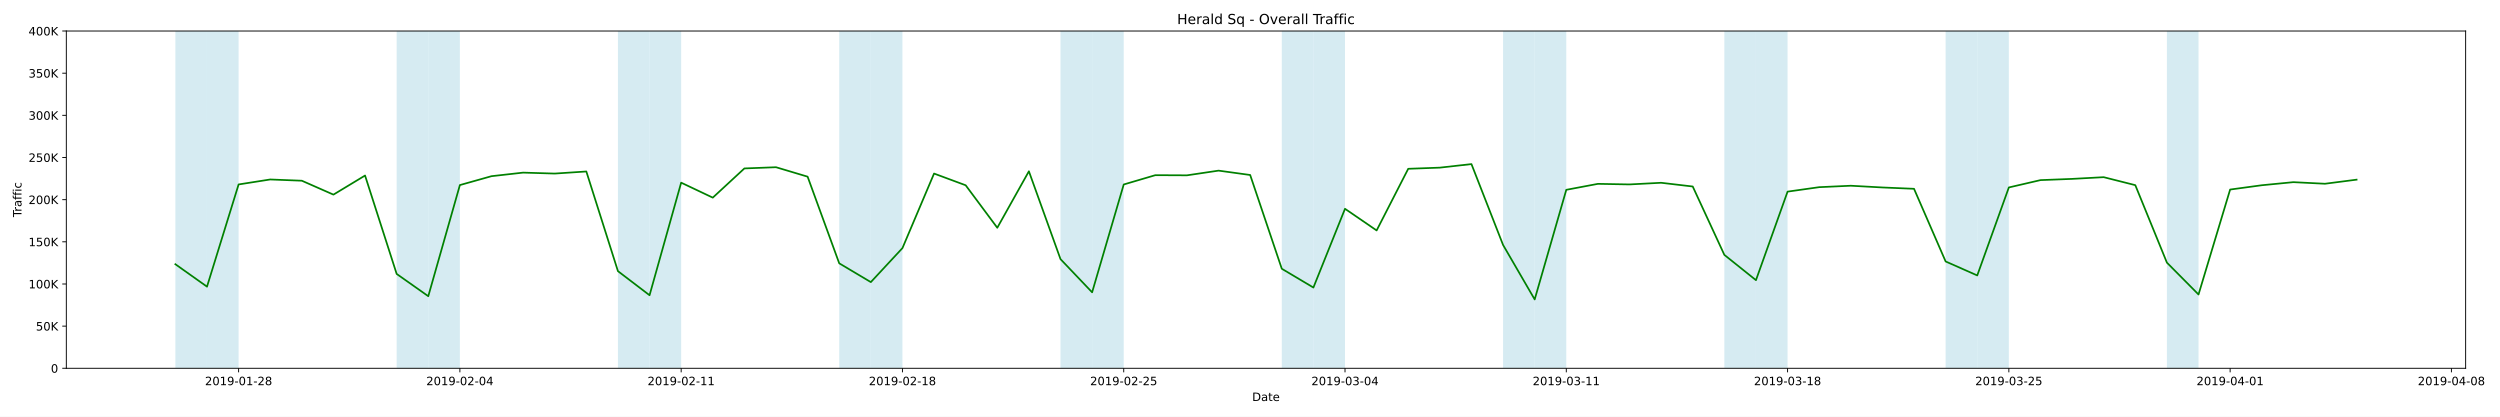
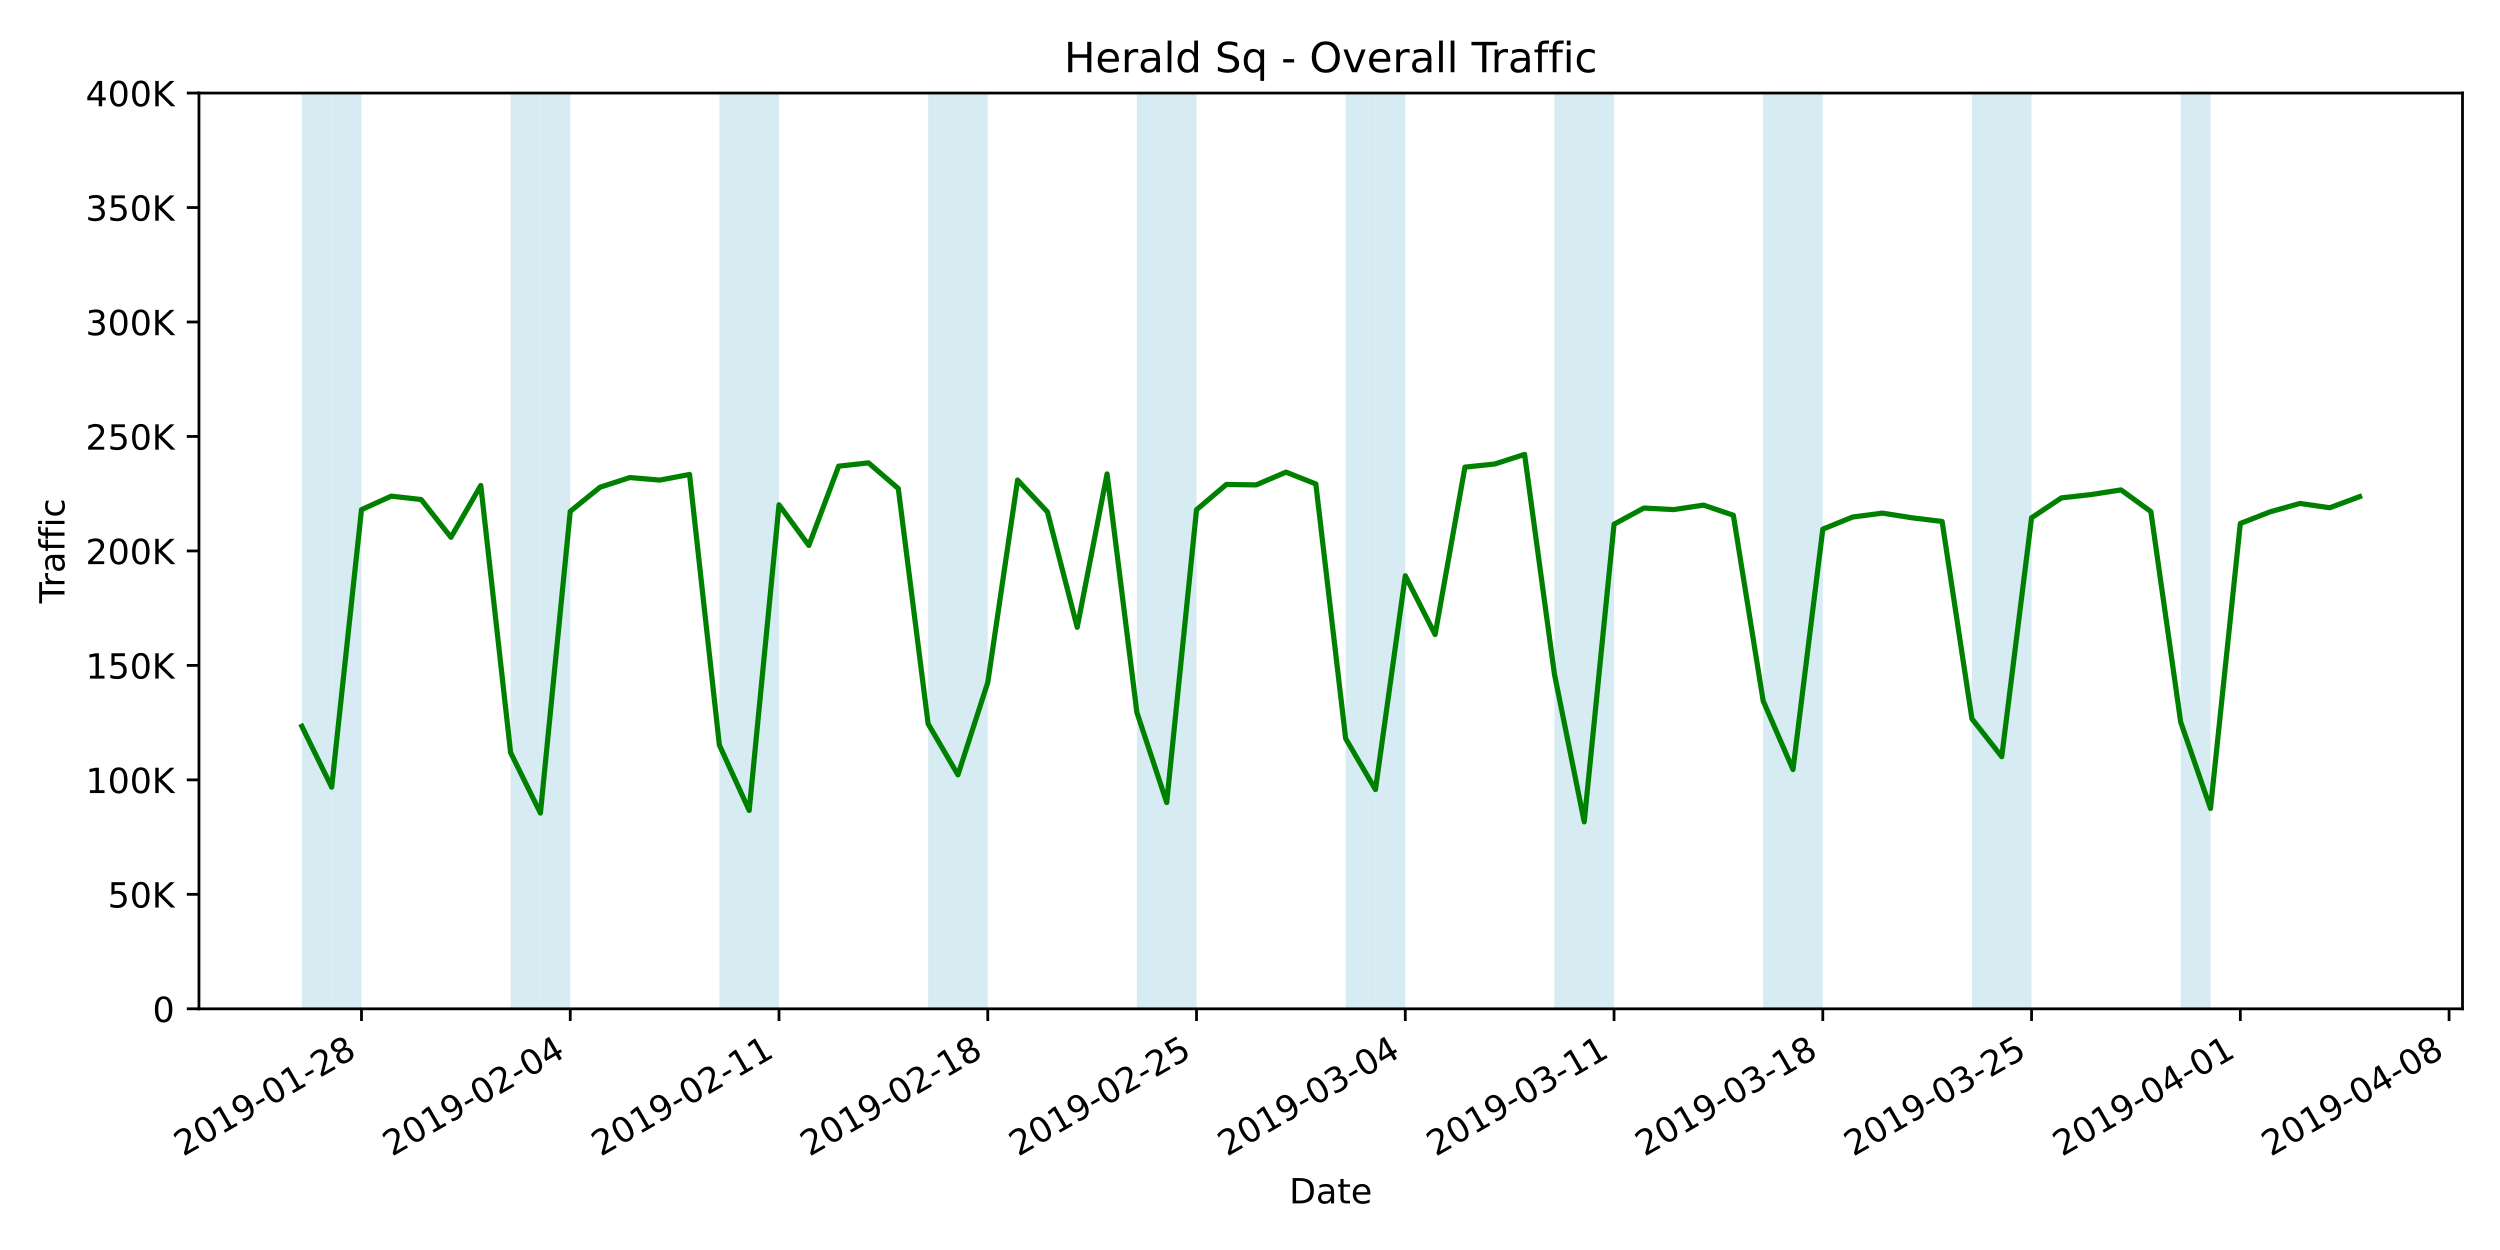
- <svg xmlns="http://www.w3.org/2000/svg" xmlns:xlink="http://www.w3.org/1999/xlink" height="360pt" version="1.1" viewBox="0 0 2160 360" width="2160pt">
+ <svg xmlns="http://www.w3.org/2000/svg" xmlns:xlink="http://www.w3.org/1999/xlink" height="360pt" version="1.1" viewBox="0 0 720 360" width="720pt">
  <defs>
    <style type="text/css">
*{stroke-linecap:butt;stroke-linejoin:round;}
  </style>
  </defs>
  <g id="figure_1">
    <g id="patch_1">
-       <path d="M 0 360  L 2160 360  L 2160 0  L 0 0  z " style="fill:#ffffff;" />
+       <path d="M 0 360  L 720 360  L 720 0  L 0 0  z " style="fill:#ffffff;" />
    </g>
    <g id="axes_1">
      <g id="patch_2">
-         <path d="M 57.3 318.2  L 2130.312 318.2  L 2130.312 26.8  L 57.3 26.8  z " style="fill:#ffffff;" />
+         <path d="M 57.3 290.54  L 709.2 290.54  L 709.2 26.8  L 57.3 26.8  z " style="fill:#ffffff;" />
      </g>
      <g id="patch_3">
-         <path clip-path="url(#pf956261cbc)" d="M 151.528 318.2  L 151.528 26.8  L 178.84 26.8  L 178.84 318.2  z " style="fill:#add8e6;opacity:0.5;" />
+         <path clip-path="url(#p6c3e89fd8f)" d="M 86.932 290.54  L 86.932 26.8  L 95.521 26.8  L 95.521 290.54  z " style="fill:#add8e6;opacity:0.5;" />
      </g>
      <g id="patch_4">
-         <path clip-path="url(#pf956261cbc)" d="M 178.84 318.2  L 178.84 26.8  L 206.153 26.8  L 206.153 318.2  z " style="fill:#add8e6;opacity:0.5;" />
+         <path clip-path="url(#p6c3e89fd8f)" d="M 95.521 290.54  L 95.521 26.8  L 104.11 26.8  L 104.11 290.54  z " style="fill:#add8e6;opacity:0.5;" />
      </g>
      <g id="patch_5">
-         <path clip-path="url(#pf956261cbc)" d="M 342.715 318.2  L 342.715 26.8  L 370.027 26.8  L 370.027 318.2  z " style="fill:#add8e6;opacity:0.5;" />
+         <path clip-path="url(#p6c3e89fd8f)" d="M 147.054 290.54  L 147.054 26.8  L 155.643 26.8  L 155.643 290.54  z " style="fill:#add8e6;opacity:0.5;" />
      </g>
      <g id="patch_6">
-         <path clip-path="url(#pf956261cbc)" d="M 370.027 318.2  L 370.027 26.8  L 397.34 26.8  L 397.34 318.2  z " style="fill:#add8e6;opacity:0.5;" />
+         <path clip-path="url(#p6c3e89fd8f)" d="M 155.643 290.54  L 155.643 26.8  L 164.232 26.8  L 164.232 290.54  z " style="fill:#add8e6;opacity:0.5;" />
      </g>
      <g id="patch_7">
-         <path clip-path="url(#pf956261cbc)" d="M 533.902 318.2  L 533.902 26.8  L 561.214 26.8  L 561.214 318.2  z " style="fill:#add8e6;opacity:0.5;" />
+         <path clip-path="url(#p6c3e89fd8f)" d="M 207.177 290.54  L 207.177 26.8  L 215.766 26.8  L 215.766 290.54  z " style="fill:#add8e6;opacity:0.5;" />
      </g>
      <g id="patch_8">
-         <path clip-path="url(#pf956261cbc)" d="M 561.214 318.2  L 561.214 26.8  L 588.526 26.8  L 588.526 318.2  z " style="fill:#add8e6;opacity:0.5;" />
+         <path clip-path="url(#p6c3e89fd8f)" d="M 215.766 290.54  L 215.766 26.8  L 224.355 26.8  L 224.355 290.54  z " style="fill:#add8e6;opacity:0.5;" />
      </g>
      <g id="patch_9">
-         <path clip-path="url(#pf956261cbc)" d="M 725.089 318.2  L 725.089 26.8  L 752.401 26.8  L 752.401 318.2  z " style="fill:#add8e6;opacity:0.5;" />
+         <path clip-path="url(#p6c3e89fd8f)" d="M 267.299 290.54  L 267.299 26.8  L 275.888 26.8  L 275.888 290.54  z " style="fill:#add8e6;opacity:0.5;" />
      </g>
      <g id="patch_10">
-         <path clip-path="url(#pf956261cbc)" d="M 752.401 318.2  L 752.401 26.8  L 779.713 26.8  L 779.713 318.2  z " style="fill:#add8e6;opacity:0.5;" />
+         <path clip-path="url(#p6c3e89fd8f)" d="M 275.888 290.54  L 275.888 26.8  L 284.477 26.8  L 284.477 290.54  z " style="fill:#add8e6;opacity:0.5;" />
      </g>
      <g id="patch_11">
-         <path clip-path="url(#pf956261cbc)" d="M 916.275 318.2  L 916.275 26.8  L 943.588 26.8  L 943.588 318.2  z " style="fill:#add8e6;opacity:0.5;" />
+         <path clip-path="url(#p6c3e89fd8f)" d="M 327.422 290.54  L 327.422 26.8  L 336.011 26.8  L 336.011 290.54  z " style="fill:#add8e6;opacity:0.5;" />
      </g>
      <g id="patch_12">
-         <path clip-path="url(#pf956261cbc)" d="M 943.588 318.2  L 943.588 26.8  L 970.9 26.8  L 970.9 318.2  z " style="fill:#add8e6;opacity:0.5;" />
+         <path clip-path="url(#p6c3e89fd8f)" d="M 336.011 290.54  L 336.011 26.8  L 344.6 26.8  L 344.6 290.54  z " style="fill:#add8e6;opacity:0.5;" />
      </g>
      <g id="patch_13">
-         <path clip-path="url(#pf956261cbc)" d="M 1107.462 318.2  L 1107.462 26.8  L 1134.775 26.8  L 1134.775 318.2  z " style="fill:#add8e6;opacity:0.5;" />
+         <path clip-path="url(#p6c3e89fd8f)" d="M 387.544 290.54  L 387.544 26.8  L 396.133 26.8  L 396.133 290.54  z " style="fill:#add8e6;opacity:0.5;" />
      </g>
      <g id="patch_14">
-         <path clip-path="url(#pf956261cbc)" d="M 1134.775 318.2  L 1134.775 26.8  L 1162.087 26.8  L 1162.087 318.2  z " style="fill:#add8e6;opacity:0.5;" />
+         <path clip-path="url(#p6c3e89fd8f)" d="M 396.133 290.54  L 396.133 26.8  L 404.722 26.8  L 404.722 290.54  z " style="fill:#add8e6;opacity:0.5;" />
      </g>
      <g id="patch_15">
-         <path clip-path="url(#pf956261cbc)" d="M 1298.649 318.2  L 1298.649 26.8  L 1325.962 26.8  L 1325.962 318.2  z " style="fill:#add8e6;opacity:0.5;" />
+         <path clip-path="url(#p6c3e89fd8f)" d="M 447.667 290.54  L 447.667 26.8  L 456.256 26.8  L 456.256 290.54  z " style="fill:#add8e6;opacity:0.5;" />
      </g>
      <g id="patch_16">
-         <path clip-path="url(#pf956261cbc)" d="M 1325.962 318.2  L 1325.962 26.8  L 1353.274 26.8  L 1353.274 318.2  z " style="fill:#add8e6;opacity:0.5;" />
+         <path clip-path="url(#p6c3e89fd8f)" d="M 456.256 290.54  L 456.256 26.8  L 464.845 26.8  L 464.845 290.54  z " style="fill:#add8e6;opacity:0.5;" />
      </g>
      <g id="patch_17">
-         <path clip-path="url(#pf956261cbc)" d="M 1489.836 318.2  L 1489.836 26.8  L 1517.149 26.8  L 1517.149 318.2  z " style="fill:#add8e6;opacity:0.5;" />
+         <path clip-path="url(#p6c3e89fd8f)" d="M 507.79 290.54  L 507.79 26.8  L 516.378 26.8  L 516.378 290.54  z " style="fill:#add8e6;opacity:0.5;" />
      </g>
      <g id="patch_18">
-         <path clip-path="url(#pf956261cbc)" d="M 1517.149 318.2  L 1517.149 26.8  L 1544.461 26.8  L 1544.461 318.2  z " style="fill:#add8e6;opacity:0.5;" />
+         <path clip-path="url(#p6c3e89fd8f)" d="M 516.378 290.54  L 516.378 26.8  L 524.967 26.8  L 524.967 290.54  z " style="fill:#add8e6;opacity:0.5;" />
      </g>
      <g id="patch_19">
-         <path clip-path="url(#pf956261cbc)" d="M 1681.023 318.2  L 1681.023 26.8  L 1708.336 26.8  L 1708.336 318.2  z " style="fill:#add8e6;opacity:0.5;" />
+         <path clip-path="url(#p6c3e89fd8f)" d="M 567.912 290.54  L 567.912 26.8  L 576.501 26.8  L 576.501 290.54  z " style="fill:#add8e6;opacity:0.5;" />
      </g>
      <g id="patch_20">
-         <path clip-path="url(#pf956261cbc)" d="M 1708.336 318.2  L 1708.336 26.8  L 1735.648 26.8  L 1735.648 318.2  z " style="fill:#add8e6;opacity:0.5;" />
+         <path clip-path="url(#p6c3e89fd8f)" d="M 576.501 290.54  L 576.501 26.8  L 585.09 26.8  L 585.09 290.54  z " style="fill:#add8e6;opacity:0.5;" />
      </g>
      <g id="patch_21">
-         <path clip-path="url(#pf956261cbc)" d="M 1872.21 318.2  L 1872.21 26.8  L 1899.522 26.8  L 1899.522 318.2  z " style="fill:#add8e6;opacity:0.5;" />
+         <path clip-path="url(#p6c3e89fd8f)" d="M 628.035 290.54  L 628.035 26.8  L 636.624 26.8  L 636.624 290.54  z " style="fill:#add8e6;opacity:0.5;" />
      </g>
      <g id="matplotlib.axis_1">
        <g id="xtick_1">
          <g id="line2d_1">
            <defs>
-               <path d="M 0 0  L 0 3.5  " id="m60609e87af" style="stroke:#000000;stroke-width:0.8;" />
-             </defs>
-             <g>
-               <use style="stroke:#000000;stroke-width:0.8;" x="206.153" xlink:href="#m60609e87af" y="318.2" />
+               <path d="M 0 0  L 0 3.5  " id="mcd0fe0c105" style="stroke:#000000;stroke-width:0.8;" />
+             </defs>
+             <g>
+               <use style="stroke:#000000;stroke-width:0.8;" x="104.11" xlink:href="#mcd0fe0c105" y="290.54" />
            </g>
          </g>
          <g id="text_1">
            <defs>
              <path d="M 19.188 8.297  L 53.609 8.297  L 53.609 0  L 7.328 0  L 7.328 8.297  Q 12.938 14.109 22.625 23.891  Q 32.328 33.688 34.812 36.531  Q 39.547 41.844 41.422 45.531  Q 43.312 49.219 43.312 52.781  Q 43.312 58.594 39.234 62.25  Q 35.156 65.922 28.609 65.922  Q 23.969 65.922 18.812 64.312  Q 13.672 62.703 7.812 59.422  L 7.812 69.391  Q 13.766 71.781 18.938 73  Q 24.125 74.219 28.422 74.219  Q 39.75 74.219 46.484 68.547  Q 53.219 62.891 53.219 53.422  Q 53.219 48.922 51.531 44.891  Q 49.859 40.875 45.406 35.406  Q 44.188 33.984 37.641 27.219  Q 31.109 20.453 19.188 8.297  z " id="DejaVuSans-50" />
              <path d="M 31.781 66.406  Q 24.172 66.406 20.328 58.906  Q 16.5 51.422 16.5 36.375  Q 16.5 21.391 20.328 13.891  Q 24.172 6.391 31.781 6.391  Q 39.453 6.391 43.281 13.891  Q 47.125 21.391 47.125 36.375  Q 47.125 51.422 43.281 58.906  Q 39.453 66.406 31.781 66.406  z M 31.781 74.219  Q 44.047 74.219 50.516 64.516  Q 56.984 54.828 56.984 36.375  Q 56.984 17.969 50.516 8.266  Q 44.047 -1.422 31.781 -1.422  Q 19.531 -1.422 13.062 8.266  Q 6.594 17.969 6.594 36.375  Q 6.594 54.828 13.062 64.516  Q 19.531 74.219 31.781 74.219  z " id="DejaVuSans-48" />
              <path d="M 12.406 8.297  L 28.516 8.297  L 28.516 63.922  L 10.984 60.406  L 10.984 69.391  L 28.422 72.906  L 38.281 72.906  L 38.281 8.297  L 54.391 8.297  L 54.391 0  L 12.406 0  z " id="DejaVuSans-49" />
              <path d="M 10.984 1.516  L 10.984 10.5  Q 14.703 8.734 18.5 7.812  Q 22.312 6.891 25.984 6.891  Q 35.75 6.891 40.891 13.453  Q 46.047 20.016 46.781 33.406  Q 43.953 29.203 39.594 26.953  Q 35.25 24.703 29.984 24.703  Q 19.047 24.703 12.672 31.312  Q 6.297 37.938 6.297 49.422  Q 6.297 60.641 12.938 67.422  Q 19.578 74.219 30.609 74.219  Q 43.266 74.219 49.922 64.516  Q 56.594 54.828 56.594 36.375  Q 56.594 19.141 48.406 8.859  Q 40.234 -1.422 26.422 -1.422  Q 22.703 -1.422 18.891 -0.688  Q 15.094 0.047 10.984 1.516  z M 30.609 32.422  Q 37.25 32.422 41.125 36.953  Q 45.016 41.5 45.016 49.422  Q 45.016 57.281 41.125 61.844  Q 37.25 66.406 30.609 66.406  Q 23.969 66.406 20.094 61.844  Q 16.219 57.281 16.219 49.422  Q 16.219 41.5 20.094 36.953  Q 23.969 32.422 30.609 32.422  z " id="DejaVuSans-57" />
              <path d="M 4.891 31.391  L 31.203 31.391  L 31.203 23.391  L 4.891 23.391  z " id="DejaVuSans-45" />
              <path d="M 31.781 34.625  Q 24.75 34.625 20.719 30.859  Q 16.703 27.094 16.703 20.516  Q 16.703 13.922 20.719 10.156  Q 24.75 6.391 31.781 6.391  Q 38.812 6.391 42.859 10.172  Q 46.922 13.969 46.922 20.516  Q 46.922 27.094 42.891 30.859  Q 38.875 34.625 31.781 34.625  z M 21.922 38.812  Q 15.578 40.375 12.031 44.719  Q 8.5 49.078 8.5 55.328  Q 8.5 64.062 14.719 69.141  Q 20.953 74.219 31.781 74.219  Q 42.672 74.219 48.875 69.141  Q 55.078 64.062 55.078 55.328  Q 55.078 49.078 51.531 44.719  Q 48 40.375 41.703 38.812  Q 48.828 37.156 52.797 32.312  Q 56.781 27.484 56.781 20.516  Q 56.781 9.906 50.312 4.234  Q 43.844 -1.422 31.781 -1.422  Q 19.734 -1.422 13.25 4.234  Q 6.781 9.906 6.781 20.516  Q 6.781 27.484 10.781 32.312  Q 14.797 37.156 21.922 38.812  z M 18.312 54.391  Q 18.312 48.734 21.844 45.562  Q 25.391 42.391 31.781 42.391  Q 38.141 42.391 41.719 45.562  Q 45.312 48.734 45.312 54.391  Q 45.312 60.062 41.719 63.234  Q 38.141 66.406 31.781 66.406  Q 25.391 66.406 21.844 63.234  Q 18.312 60.062 18.312 54.391  z " id="DejaVuSans-56" />
            </defs>
-             <g transform="translate(177.0949 332.7984)scale(0.1 -0.1)">
+             <g transform="translate(52.74023 333.178)rotate(-30)scale(0.1 -0.1)">
              <use xlink:href="#DejaVuSans-50" />
              <use x="63.623" xlink:href="#DejaVuSans-48" />
              <use x="127.246" xlink:href="#DejaVuSans-49" />
              <use x="190.869" xlink:href="#DejaVuSans-57" />
              <use x="254.492" xlink:href="#DejaVuSans-45" />
              <use x="290.576" xlink:href="#DejaVuSans-48" />
              <use x="354.199" xlink:href="#DejaVuSans-49" />
              <use x="417.822" xlink:href="#DejaVuSans-45" />
              <use x="453.906" xlink:href="#DejaVuSans-50" />
              <use x="517.529" xlink:href="#DejaVuSans-56" />
            </g>
          </g>
        </g>
        <g id="xtick_2">
          <g id="line2d_2">
            <g>
-               <use style="stroke:#000000;stroke-width:0.8;" x="397.34" xlink:href="#m60609e87af" y="318.2" />
+               <use style="stroke:#000000;stroke-width:0.8;" x="164.232" xlink:href="#mcd0fe0c105" y="290.54" />
            </g>
          </g>
          <g id="text_2">
            <defs>
              <path d="M 37.797 64.312  L 12.891 25.391  L 37.797 25.391  z M 35.203 72.906  L 47.609 72.906  L 47.609 25.391  L 58.016 25.391  L 58.016 17.188  L 47.609 17.188  L 47.609 0  L 37.797 0  L 37.797 17.188  L 4.891 17.188  L 4.891 26.703  z " id="DejaVuSans-52" />
            </defs>
-             <g transform="translate(368.2818 332.7984)scale(0.1 -0.1)">
+             <g transform="translate(112.8628 333.178)rotate(-30)scale(0.1 -0.1)">
              <use xlink:href="#DejaVuSans-50" />
              <use x="63.623" xlink:href="#DejaVuSans-48" />
              <use x="127.246" xlink:href="#DejaVuSans-49" />
              <use x="190.869" xlink:href="#DejaVuSans-57" />
              <use x="254.492" xlink:href="#DejaVuSans-45" />
              <use x="290.576" xlink:href="#DejaVuSans-48" />
              <use x="354.199" xlink:href="#DejaVuSans-50" />
              <use x="417.822" xlink:href="#DejaVuSans-45" />
              <use x="453.906" xlink:href="#DejaVuSans-48" />
              <use x="517.529" xlink:href="#DejaVuSans-52" />
            </g>
          </g>
        </g>
        <g id="xtick_3">
          <g id="line2d_3">
            <g>
-               <use style="stroke:#000000;stroke-width:0.8;" x="588.526" xlink:href="#m60609e87af" y="318.2" />
+               <use style="stroke:#000000;stroke-width:0.8;" x="224.355" xlink:href="#mcd0fe0c105" y="290.54" />
            </g>
          </g>
          <g id="text_3">
-             <g transform="translate(559.4687 332.7984)scale(0.1 -0.1)">
+             <g transform="translate(172.9853 333.178)rotate(-30)scale(0.1 -0.1)">
              <use xlink:href="#DejaVuSans-50" />
              <use x="63.623" xlink:href="#DejaVuSans-48" />
              <use x="127.246" xlink:href="#DejaVuSans-49" />
              <use x="190.869" xlink:href="#DejaVuSans-57" />
              <use x="254.492" xlink:href="#DejaVuSans-45" />
              <use x="290.576" xlink:href="#DejaVuSans-48" />
              <use x="354.199" xlink:href="#DejaVuSans-50" />
              <use x="417.822" xlink:href="#DejaVuSans-45" />
              <use x="453.906" xlink:href="#DejaVuSans-49" />
              <use x="517.529" xlink:href="#DejaVuSans-49" />
            </g>
          </g>
        </g>
        <g id="xtick_4">
          <g id="line2d_4">
            <g>
-               <use style="stroke:#000000;stroke-width:0.8;" x="779.713" xlink:href="#m60609e87af" y="318.2" />
+               <use style="stroke:#000000;stroke-width:0.8;" x="284.477" xlink:href="#mcd0fe0c105" y="290.54" />
            </g>
          </g>
          <g id="text_4">
-             <g transform="translate(750.6556 332.7984)scale(0.1 -0.1)">
+             <g transform="translate(233.1078 333.178)rotate(-30)scale(0.1 -0.1)">
              <use xlink:href="#DejaVuSans-50" />
              <use x="63.623" xlink:href="#DejaVuSans-48" />
              <use x="127.246" xlink:href="#DejaVuSans-49" />
              <use x="190.869" xlink:href="#DejaVuSans-57" />
              <use x="254.492" xlink:href="#DejaVuSans-45" />
              <use x="290.576" xlink:href="#DejaVuSans-48" />
              <use x="354.199" xlink:href="#DejaVuSans-50" />
              <use x="417.822" xlink:href="#DejaVuSans-45" />
              <use x="453.906" xlink:href="#DejaVuSans-49" />
              <use x="517.529" xlink:href="#DejaVuSans-56" />
            </g>
          </g>
        </g>
        <g id="xtick_5">
          <g id="line2d_5">
            <g>
-               <use style="stroke:#000000;stroke-width:0.8;" x="970.9" xlink:href="#m60609e87af" y="318.2" />
+               <use style="stroke:#000000;stroke-width:0.8;" x="344.6" xlink:href="#mcd0fe0c105" y="290.54" />
            </g>
          </g>
          <g id="text_5">
            <defs>
              <path d="M 10.797 72.906  L 49.516 72.906  L 49.516 64.594  L 19.828 64.594  L 19.828 46.734  Q 21.969 47.469 24.109 47.828  Q 26.266 48.188 28.422 48.188  Q 40.625 48.188 47.75 41.5  Q 54.891 34.812 54.891 23.391  Q 54.891 11.625 47.562 5.094  Q 40.234 -1.422 26.906 -1.422  Q 22.312 -1.422 17.547 -0.641  Q 12.797 0.141 7.719 1.703  L 7.719 11.625  Q 12.109 9.234 16.797 8.062  Q 21.484 6.891 26.703 6.891  Q 35.156 6.891 40.078 11.328  Q 45.016 15.766 45.016 23.391  Q 45.016 31 40.078 35.438  Q 35.156 39.891 26.703 39.891  Q 22.75 39.891 18.812 39.016  Q 14.891 38.141 10.797 36.281  z " id="DejaVuSans-53" />
            </defs>
-             <g transform="translate(941.8425 332.7984)scale(0.1 -0.1)">
+             <g transform="translate(293.2304 333.178)rotate(-30)scale(0.1 -0.1)">
              <use xlink:href="#DejaVuSans-50" />
              <use x="63.623" xlink:href="#DejaVuSans-48" />
              <use x="127.246" xlink:href="#DejaVuSans-49" />
              <use x="190.869" xlink:href="#DejaVuSans-57" />
              <use x="254.492" xlink:href="#DejaVuSans-45" />
              <use x="290.576" xlink:href="#DejaVuSans-48" />
              <use x="354.199" xlink:href="#DejaVuSans-50" />
              <use x="417.822" xlink:href="#DejaVuSans-45" />
              <use x="453.906" xlink:href="#DejaVuSans-50" />
              <use x="517.529" xlink:href="#DejaVuSans-53" />
            </g>
          </g>
        </g>
        <g id="xtick_6">
          <g id="line2d_6">
            <g>
-               <use style="stroke:#000000;stroke-width:0.8;" x="1162.087" xlink:href="#m60609e87af" y="318.2" />
+               <use style="stroke:#000000;stroke-width:0.8;" x="404.722" xlink:href="#mcd0fe0c105" y="290.54" />
            </g>
          </g>
          <g id="text_6">
            <defs>
              <path d="M 40.578 39.312  Q 47.656 37.797 51.625 33  Q 55.609 28.219 55.609 21.188  Q 55.609 10.406 48.188 4.484  Q 40.766 -1.422 27.094 -1.422  Q 22.516 -1.422 17.656 -0.516  Q 12.797 0.391 7.625 2.203  L 7.625 11.719  Q 11.719 9.328 16.594 8.109  Q 21.484 6.891 26.812 6.891  Q 36.078 6.891 40.938 10.547  Q 45.797 14.203 45.797 21.188  Q 45.797 27.641 41.281 31.266  Q 36.766 34.906 28.719 34.906  L 20.219 34.906  L 20.219 43.016  L 29.109 43.016  Q 36.375 43.016 40.234 45.922  Q 44.094 48.828 44.094 54.297  Q 44.094 59.906 40.109 62.906  Q 36.141 65.922 28.719 65.922  Q 24.656 65.922 20.016 65.031  Q 15.375 64.156 9.812 62.312  L 9.812 71.094  Q 15.438 72.656 20.344 73.438  Q 25.25 74.219 29.594 74.219  Q 40.828 74.219 47.359 69.109  Q 53.906 64.016 53.906 55.328  Q 53.906 49.266 50.438 45.094  Q 46.969 40.922 40.578 39.312  z " id="DejaVuSans-51" />
            </defs>
-             <g transform="translate(1133.029 332.7984)scale(0.1 -0.1)">
+             <g transform="translate(353.3529 333.178)rotate(-30)scale(0.1 -0.1)">
              <use xlink:href="#DejaVuSans-50" />
              <use x="63.623" xlink:href="#DejaVuSans-48" />
              <use x="127.246" xlink:href="#DejaVuSans-49" />
              <use x="190.869" xlink:href="#DejaVuSans-57" />
              <use x="254.492" xlink:href="#DejaVuSans-45" />
              <use x="290.576" xlink:href="#DejaVuSans-48" />
              <use x="354.199" xlink:href="#DejaVuSans-51" />
              <use x="417.822" xlink:href="#DejaVuSans-45" />
              <use x="453.906" xlink:href="#DejaVuSans-48" />
              <use x="517.529" xlink:href="#DejaVuSans-52" />
            </g>
          </g>
        </g>
        <g id="xtick_7">
          <g id="line2d_7">
            <g>
-               <use style="stroke:#000000;stroke-width:0.8;" x="1353.274" xlink:href="#m60609e87af" y="318.2" />
+               <use style="stroke:#000000;stroke-width:0.8;" x="464.845" xlink:href="#mcd0fe0c105" y="290.54" />
            </g>
          </g>
          <g id="text_7">
-             <g transform="translate(1324.216 332.7984)scale(0.1 -0.1)">
+             <g transform="translate(413.4754 333.178)rotate(-30)scale(0.1 -0.1)">
              <use xlink:href="#DejaVuSans-50" />
              <use x="63.623" xlink:href="#DejaVuSans-48" />
              <use x="127.246" xlink:href="#DejaVuSans-49" />
              <use x="190.869" xlink:href="#DejaVuSans-57" />
              <use x="254.492" xlink:href="#DejaVuSans-45" />
              <use x="290.576" xlink:href="#DejaVuSans-48" />
              <use x="354.199" xlink:href="#DejaVuSans-51" />
              <use x="417.822" xlink:href="#DejaVuSans-45" />
              <use x="453.906" xlink:href="#DejaVuSans-49" />
              <use x="517.529" xlink:href="#DejaVuSans-49" />
            </g>
          </g>
        </g>
        <g id="xtick_8">
          <g id="line2d_8">
            <g>
-               <use style="stroke:#000000;stroke-width:0.8;" x="1544.461" xlink:href="#m60609e87af" y="318.2" />
+               <use style="stroke:#000000;stroke-width:0.8;" x="524.967" xlink:href="#mcd0fe0c105" y="290.54" />
            </g>
          </g>
          <g id="text_8">
-             <g transform="translate(1515.403 332.7984)scale(0.1 -0.1)">
+             <g transform="translate(473.5979 333.178)rotate(-30)scale(0.1 -0.1)">
              <use xlink:href="#DejaVuSans-50" />
              <use x="63.623" xlink:href="#DejaVuSans-48" />
              <use x="127.246" xlink:href="#DejaVuSans-49" />
              <use x="190.869" xlink:href="#DejaVuSans-57" />
              <use x="254.492" xlink:href="#DejaVuSans-45" />
              <use x="290.576" xlink:href="#DejaVuSans-48" />
              <use x="354.199" xlink:href="#DejaVuSans-51" />
              <use x="417.822" xlink:href="#DejaVuSans-45" />
              <use x="453.906" xlink:href="#DejaVuSans-49" />
              <use x="517.529" xlink:href="#DejaVuSans-56" />
            </g>
          </g>
        </g>
        <g id="xtick_9">
          <g id="line2d_9">
            <g>
-               <use style="stroke:#000000;stroke-width:0.8;" x="1735.648" xlink:href="#m60609e87af" y="318.2" />
+               <use style="stroke:#000000;stroke-width:0.8;" x="585.09" xlink:href="#mcd0fe0c105" y="290.54" />
            </g>
          </g>
          <g id="text_9">
-             <g transform="translate(1706.59 332.7984)scale(0.1 -0.1)">
+             <g transform="translate(533.7205 333.178)rotate(-30)scale(0.1 -0.1)">
              <use xlink:href="#DejaVuSans-50" />
              <use x="63.623" xlink:href="#DejaVuSans-48" />
              <use x="127.246" xlink:href="#DejaVuSans-49" />
              <use x="190.869" xlink:href="#DejaVuSans-57" />
              <use x="254.492" xlink:href="#DejaVuSans-45" />
              <use x="290.576" xlink:href="#DejaVuSans-48" />
              <use x="354.199" xlink:href="#DejaVuSans-51" />
              <use x="417.822" xlink:href="#DejaVuSans-45" />
              <use x="453.906" xlink:href="#DejaVuSans-50" />
              <use x="517.529" xlink:href="#DejaVuSans-53" />
            </g>
          </g>
        </g>
        <g id="xtick_10">
          <g id="line2d_10">
            <g>
-               <use style="stroke:#000000;stroke-width:0.8;" x="1926.835" xlink:href="#m60609e87af" y="318.2" />
+               <use style="stroke:#000000;stroke-width:0.8;" x="645.212" xlink:href="#mcd0fe0c105" y="290.54" />
            </g>
          </g>
          <g id="text_10">
-             <g transform="translate(1897.777 332.7984)scale(0.1 -0.1)">
+             <g transform="translate(593.843 333.178)rotate(-30)scale(0.1 -0.1)">
              <use xlink:href="#DejaVuSans-50" />
              <use x="63.623" xlink:href="#DejaVuSans-48" />
              <use x="127.246" xlink:href="#DejaVuSans-49" />
              <use x="190.869" xlink:href="#DejaVuSans-57" />
              <use x="254.492" xlink:href="#DejaVuSans-45" />
              <use x="290.576" xlink:href="#DejaVuSans-48" />
              <use x="354.199" xlink:href="#DejaVuSans-52" />
              <use x="417.822" xlink:href="#DejaVuSans-45" />
              <use x="453.906" xlink:href="#DejaVuSans-48" />
              <use x="517.529" xlink:href="#DejaVuSans-49" />
            </g>
          </g>
        </g>
        <g id="xtick_11">
          <g id="line2d_11">
            <g>
-               <use style="stroke:#000000;stroke-width:0.8;" x="2118.022" xlink:href="#m60609e87af" y="318.2" />
+               <use style="stroke:#000000;stroke-width:0.8;" x="705.335" xlink:href="#mcd0fe0c105" y="290.54" />
            </g>
          </g>
          <g id="text_11">
-             <g transform="translate(2088.964 332.7984)scale(0.1 -0.1)">
+             <g transform="translate(653.9655 333.178)rotate(-30)scale(0.1 -0.1)">
              <use xlink:href="#DejaVuSans-50" />
              <use x="63.623" xlink:href="#DejaVuSans-48" />
              <use x="127.246" xlink:href="#DejaVuSans-49" />
              <use x="190.869" xlink:href="#DejaVuSans-57" />
              <use x="254.492" xlink:href="#DejaVuSans-45" />
              <use x="290.576" xlink:href="#DejaVuSans-48" />
              <use x="354.199" xlink:href="#DejaVuSans-52" />
              <use x="417.822" xlink:href="#DejaVuSans-45" />
              <use x="453.906" xlink:href="#DejaVuSans-48" />
              <use x="517.529" xlink:href="#DejaVuSans-56" />
            </g>
          </g>
        </g>
        <g id="text_12">
          <defs>
            <path d="M 19.672 64.797  L 19.672 8.109  L 31.594 8.109  Q 46.688 8.109 53.688 14.938  Q 60.688 21.781 60.688 36.531  Q 60.688 51.172 53.688 57.984  Q 46.688 64.797 31.594 64.797  z M 9.812 72.906  L 30.078 72.906  Q 51.266 72.906 61.172 64.094  Q 71.094 55.281 71.094 36.531  Q 71.094 17.672 61.125 8.828  Q 51.172 0 30.078 0  L 9.812 0  z " id="DejaVuSans-68" />
            <path d="M 34.281 27.484  Q 23.391 27.484 19.188 25  Q 14.984 22.516 14.984 16.5  Q 14.984 11.719 18.141 8.906  Q 21.297 6.109 26.703 6.109  Q 34.188 6.109 38.703 11.406  Q 43.219 16.703 43.219 25.484  L 43.219 27.484  z M 52.203 31.203  L 52.203 0  L 43.219 0  L 43.219 8.297  Q 40.141 3.328 35.547 0.953  Q 30.953 -1.422 24.312 -1.422  Q 15.922 -1.422 10.953 3.297  Q 6 8.016 6 15.922  Q 6 25.141 12.172 29.828  Q 18.359 34.516 30.609 34.516  L 43.219 34.516  L 43.219 35.406  Q 43.219 41.609 39.141 45  Q 35.062 48.391 27.688 48.391  Q 23 48.391 18.547 47.266  Q 14.109 46.141 10.016 43.891  L 10.016 52.203  Q 14.938 54.109 19.578 55.047  Q 24.219 56 28.609 56  Q 40.484 56 46.344 49.844  Q 52.203 43.703 52.203 31.203  z " id="DejaVuSans-97" />
            <path d="M 18.312 70.219  L 18.312 54.688  L 36.812 54.688  L 36.812 47.703  L 18.312 47.703  L 18.312 18.016  Q 18.312 11.328 20.141 9.422  Q 21.969 7.516 27.594 7.516  L 36.812 7.516  L 36.812 0  L 27.594 0  Q 17.188 0 13.234 3.875  Q 9.281 7.766 9.281 18.016  L 9.281 47.703  L 2.688 47.703  L 2.688 54.688  L 9.281 54.688  L 9.281 70.219  z " id="DejaVuSans-116" />
            <path d="M 56.203 29.594  L 56.203 25.203  L 14.891 25.203  Q 15.484 15.922 20.484 11.062  Q 25.484 6.203 34.422 6.203  Q 39.594 6.203 44.453 7.469  Q 49.312 8.734 54.109 11.281  L 54.109 2.781  Q 49.266 0.734 44.188 -0.344  Q 39.109 -1.422 33.891 -1.422  Q 20.797 -1.422 13.156 6.188  Q 5.516 13.812 5.516 26.812  Q 5.516 40.234 12.766 48.109  Q 20.016 56 32.328 56  Q 43.359 56 49.781 48.891  Q 56.203 41.797 56.203 29.594  z M 47.219 32.234  Q 47.125 39.594 43.094 43.984  Q 39.062 48.391 32.422 48.391  Q 24.906 48.391 20.391 44.141  Q 15.875 39.891 15.188 32.172  z " id="DejaVuSans-101" />
          </defs>
-           <g transform="translate(1081.855 346.4766)scale(0.1 -0.1)">
+           <g transform="translate(371.2992 346.5775)scale(0.1 -0.1)">
            <use xlink:href="#DejaVuSans-68" />
            <use x="77.002" xlink:href="#DejaVuSans-97" />
            <use x="138.281" xlink:href="#DejaVuSans-116" />
            <use x="177.49" xlink:href="#DejaVuSans-101" />
          </g>
        </g>
      </g>
      <g id="matplotlib.axis_2">
        <g id="ytick_1">
          <g id="line2d_12">
            <defs>
-               <path d="M 0 0  L -3.5 0  " id="m13cbcd6069" style="stroke:#000000;stroke-width:0.8;" />
-             </defs>
-             <g>
-               <use style="stroke:#000000;stroke-width:0.8;" x="57.3" xlink:href="#m13cbcd6069" y="318.2" />
+               <path d="M 0 0  L -3.5 0  " id="md7ead853b6" style="stroke:#000000;stroke-width:0.8;" />
+             </defs>
+             <g>
+               <use style="stroke:#000000;stroke-width:0.8;" x="57.3" xlink:href="#md7ead853b6" y="290.54" />
            </g>
          </g>
          <g id="text_13">
-             <g transform="translate(43.9375 321.9992)scale(0.1 -0.1)">
+             <g transform="translate(43.9375 294.339)scale(0.1 -0.1)">
              <use xlink:href="#DejaVuSans-48" />
            </g>
          </g>
        </g>
        <g id="ytick_2">
          <g id="line2d_13">
            <g>
-               <use style="stroke:#000000;stroke-width:0.8;" x="57.3" xlink:href="#m13cbcd6069" y="281.775" />
+               <use style="stroke:#000000;stroke-width:0.8;" x="57.3" xlink:href="#md7ead853b6" y="257.572" />
            </g>
          </g>
          <g id="text_14">
            <defs>
              <path d="M 9.812 72.906  L 19.672 72.906  L 19.672 42.094  L 52.391 72.906  L 65.094 72.906  L 28.906 38.922  L 67.672 0  L 54.688 0  L 19.672 35.109  L 19.672 0  L 9.812 0  z " id="DejaVuSans-75" />
            </defs>
-             <g transform="translate(31.01719 285.5742)scale(0.1 -0.1)">
+             <g transform="translate(31.01719 261.3715)scale(0.1 -0.1)">
              <use xlink:href="#DejaVuSans-53" />
              <use x="63.623" xlink:href="#DejaVuSans-48" />
              <use x="127.246" xlink:href="#DejaVuSans-75" />
            </g>
          </g>
        </g>
        <g id="ytick_3">
          <g id="line2d_14">
            <g>
-               <use style="stroke:#000000;stroke-width:0.8;" x="57.3" xlink:href="#m13cbcd6069" y="245.35" />
+               <use style="stroke:#000000;stroke-width:0.8;" x="57.3" xlink:href="#md7ead853b6" y="224.605" />
            </g>
          </g>
          <g id="text_15">
-             <g transform="translate(24.65469 249.1492)scale(0.1 -0.1)">
+             <g transform="translate(24.65469 228.404)scale(0.1 -0.1)">
              <use xlink:href="#DejaVuSans-49" />
              <use x="63.623" xlink:href="#DejaVuSans-48" />
              <use x="127.246" xlink:href="#DejaVuSans-48" />
              <use x="190.869" xlink:href="#DejaVuSans-75" />
            </g>
          </g>
        </g>
        <g id="ytick_4">
          <g id="line2d_15">
            <g>
-               <use style="stroke:#000000;stroke-width:0.8;" x="57.3" xlink:href="#m13cbcd6069" y="208.925" />
+               <use style="stroke:#000000;stroke-width:0.8;" x="57.3" xlink:href="#md7ead853b6" y="191.637" />
            </g>
          </g>
          <g id="text_16">
-             <g transform="translate(24.65469 212.7242)scale(0.1 -0.1)">
+             <g transform="translate(24.65469 195.4366)scale(0.1 -0.1)">
              <use xlink:href="#DejaVuSans-49" />
              <use x="63.623" xlink:href="#DejaVuSans-53" />
              <use x="127.246" xlink:href="#DejaVuSans-48" />
              <use x="190.869" xlink:href="#DejaVuSans-75" />
            </g>
          </g>
        </g>
        <g id="ytick_5">
          <g id="line2d_16">
            <g>
-               <use style="stroke:#000000;stroke-width:0.8;" x="57.3" xlink:href="#m13cbcd6069" y="172.5" />
+               <use style="stroke:#000000;stroke-width:0.8;" x="57.3" xlink:href="#md7ead853b6" y="158.67" />
            </g>
          </g>
          <g id="text_17">
-             <g transform="translate(24.65469 176.2992)scale(0.1 -0.1)">
+             <g transform="translate(24.65469 162.4691)scale(0.1 -0.1)">
              <use xlink:href="#DejaVuSans-50" />
              <use x="63.623" xlink:href="#DejaVuSans-48" />
              <use x="127.246" xlink:href="#DejaVuSans-48" />
              <use x="190.869" xlink:href="#DejaVuSans-75" />
            </g>
          </g>
        </g>
        <g id="ytick_6">
          <g id="line2d_17">
            <g>
-               <use style="stroke:#000000;stroke-width:0.8;" x="57.3" xlink:href="#m13cbcd6069" y="136.075" />
+               <use style="stroke:#000000;stroke-width:0.8;" x="57.3" xlink:href="#md7ead853b6" y="125.702" />
            </g>
          </g>
          <g id="text_18">
-             <g transform="translate(24.65469 139.8742)scale(0.1 -0.1)">
+             <g transform="translate(24.65469 129.5016)scale(0.1 -0.1)">
              <use xlink:href="#DejaVuSans-50" />
              <use x="63.623" xlink:href="#DejaVuSans-53" />
              <use x="127.246" xlink:href="#DejaVuSans-48" />
              <use x="190.869" xlink:href="#DejaVuSans-75" />
            </g>
          </g>
        </g>
        <g id="ytick_7">
          <g id="line2d_18">
            <g>
-               <use style="stroke:#000000;stroke-width:0.8;" x="57.3" xlink:href="#m13cbcd6069" y="99.65" />
+               <use style="stroke:#000000;stroke-width:0.8;" x="57.3" xlink:href="#md7ead853b6" y="92.735" />
            </g>
          </g>
          <g id="text_19">
-             <g transform="translate(24.65469 103.4492)scale(0.1 -0.1)">
+             <g transform="translate(24.65469 96.53415)scale(0.1 -0.1)">
              <use xlink:href="#DejaVuSans-51" />
              <use x="63.623" xlink:href="#DejaVuSans-48" />
              <use x="127.246" xlink:href="#DejaVuSans-48" />
              <use x="190.869" xlink:href="#DejaVuSans-75" />
            </g>
          </g>
        </g>
        <g id="ytick_8">
          <g id="line2d_19">
            <g>
-               <use style="stroke:#000000;stroke-width:0.8;" x="57.3" xlink:href="#m13cbcd6069" y="63.225" />
+               <use style="stroke:#000000;stroke-width:0.8;" x="57.3" xlink:href="#md7ead853b6" y="59.767" />
            </g>
          </g>
          <g id="text_20">
-             <g transform="translate(24.65469 67.02422)scale(0.1 -0.1)">
+             <g transform="translate(24.65469 63.56669)scale(0.1 -0.1)">
              <use xlink:href="#DejaVuSans-51" />
              <use x="63.623" xlink:href="#DejaVuSans-53" />
              <use x="127.246" xlink:href="#DejaVuSans-48" />
              <use x="190.869" xlink:href="#DejaVuSans-75" />
            </g>
          </g>
        </g>
        <g id="ytick_9">
          <g id="line2d_20">
            <g>
-               <use style="stroke:#000000;stroke-width:0.8;" x="57.3" xlink:href="#m13cbcd6069" y="26.8" />
+               <use style="stroke:#000000;stroke-width:0.8;" x="57.3" xlink:href="#md7ead853b6" y="26.8" />
            </g>
          </g>
          <g id="text_21">
            <g transform="translate(24.65469 30.59922)scale(0.1 -0.1)">
              <use xlink:href="#DejaVuSans-52" />
              <use x="63.623" xlink:href="#DejaVuSans-48" />
              <use x="127.246" xlink:href="#DejaVuSans-48" />
              <use x="190.869" xlink:href="#DejaVuSans-75" />
            </g>
          </g>
        </g>
        <g id="text_22">
          <defs>
            <path d="M -0.297 72.906  L 61.375 72.906  L 61.375 64.594  L 35.5 64.594  L 35.5 0  L 25.594 0  L 25.594 64.594  L -0.297 64.594  z " id="DejaVuSans-84" />
            <path d="M 41.109 46.297  Q 39.594 47.172 37.812 47.578  Q 36.031 48 33.891 48  Q 26.266 48 22.188 43.047  Q 18.109 38.094 18.109 28.812  L 18.109 0  L 9.078 0  L 9.078 54.688  L 18.109 54.688  L 18.109 46.188  Q 20.953 51.172 25.484 53.578  Q 30.031 56 36.531 56  Q 37.453 56 38.578 55.875  Q 39.703 55.766 41.062 55.516  z " id="DejaVuSans-114" />
            <path d="M 37.109 75.984  L 37.109 68.5  L 28.516 68.5  Q 23.688 68.5 21.797 66.547  Q 19.922 64.594 19.922 59.516  L 19.922 54.688  L 34.719 54.688  L 34.719 47.703  L 19.922 47.703  L 19.922 0  L 10.891 0  L 10.891 47.703  L 2.297 47.703  L 2.297 54.688  L 10.891 54.688  L 10.891 58.5  Q 10.891 67.625 15.141 71.797  Q 19.391 75.984 28.609 75.984  z " id="DejaVuSans-102" />
            <path d="M 9.422 54.688  L 18.406 54.688  L 18.406 0  L 9.422 0  z M 9.422 75.984  L 18.406 75.984  L 18.406 64.594  L 9.422 64.594  z " id="DejaVuSans-105" />
            <path d="M 48.781 52.594  L 48.781 44.188  Q 44.969 46.297 41.141 47.344  Q 37.312 48.391 33.406 48.391  Q 24.656 48.391 19.812 42.844  Q 14.984 37.312 14.984 27.297  Q 14.984 17.281 19.812 11.734  Q 24.656 6.203 33.406 6.203  Q 37.312 6.203 41.141 7.25  Q 44.969 8.297 48.781 10.406  L 48.781 2.094  Q 45.016 0.344 40.984 -0.531  Q 36.969 -1.422 32.422 -1.422  Q 20.062 -1.422 12.781 6.344  Q 5.516 14.109 5.516 27.297  Q 5.516 40.672 12.859 48.328  Q 20.219 56 33.016 56  Q 37.156 56 41.109 55.141  Q 45.062 54.297 48.781 52.594  z " id="DejaVuSans-99" />
          </defs>
-           <g transform="translate(18.575 187.5945)rotate(-90)scale(0.1 -0.1)">
+           <g transform="translate(18.575 173.7644)rotate(-90)scale(0.1 -0.1)">
            <use xlink:href="#DejaVuSans-84" />
            <use x="46.334" xlink:href="#DejaVuSans-114" />
            <use x="87.447" xlink:href="#DejaVuSans-97" />
            <use x="148.727" xlink:href="#DejaVuSans-102" />
            <use x="183.932" xlink:href="#DejaVuSans-102" />
            <use x="219.137" xlink:href="#DejaVuSans-105" />
            <use x="246.92" xlink:href="#DejaVuSans-99" />
          </g>
        </g>
      </g>
      <g id="line2d_21">
-         <path clip-path="url(#pf956261cbc)" d="M 151.528 228.3  L 178.84 247.666  L 206.153 159.356  L 233.465 155.063  L 260.778 156.136  L 288.09 168.157  L 315.402 151.663  L 342.715 236.658  L 370.027 255.913  L 397.34 159.904  L 424.652 152.218  L 451.964 149.146  L 479.277 149.961  L 506.589 148.164  L 533.902 234.265  L 561.214 255.078  L 588.526 157.819  L 615.839 170.762  L 643.151 145.526  L 670.464 144.478  L 697.776 152.64  L 725.089 227.504  L 752.401 243.74  L 779.713 214.355  L 807.026 149.948  L 834.338 160.073  L 861.651 196.787  L 888.963 148.001  L 916.275 223.88  L 943.588 252.559  L 970.9 159.393  L 998.213 151.346  L 1025.525 151.483  L 1052.838 147.424  L 1080.15 151.187  L 1107.462 232.186  L 1134.775 248.429  L 1162.087 180.401  L 1189.4 199.095  L 1216.712 145.835  L 1244.024 144.837  L 1271.337 141.777  L 1298.649 211.637  L 1325.962 258.705  L 1353.274 163.998  L 1380.587 158.847  L 1407.899 159.345  L 1435.211 157.92  L 1462.524 161.14  L 1489.836 220.203  L 1517.149 242.066  L 1544.461 165.571  L 1571.773 161.712  L 1599.086 160.47  L 1626.398 161.965  L 1653.711 163.116  L 1681.023 225.9  L 1708.336 237.977  L 1735.648 161.953  L 1762.96 155.62  L 1790.273 154.561  L 1817.585 153.08  L 1844.898 159.974  L 1872.21 226.916  L 1899.522 254.437  L 1926.835 163.767  L 1954.147 160.051  L 1981.46 157.386  L 2008.772 158.756  L 2036.085 155.226  " style="fill:none;stroke:#008000;stroke-linecap:square;stroke-width:1.5;" />
+         <path clip-path="url(#p6c3e89fd8f)" d="M 86.932 209.173  L 95.521 226.701  L 104.11 146.773  L 112.699 142.888  L 121.288 143.86  L 129.876 154.739  L 138.465 139.811  L 147.054 216.737  L 155.643 234.165  L 164.232 147.269  L 172.821 140.313  L 181.41 137.532  L 189.999 138.27  L 198.588 136.644  L 207.177 214.572  L 215.766 233.41  L 224.355 145.383  L 232.944 157.097  L 241.533 134.256  L 250.122 133.308  L 258.71 140.695  L 267.299 208.453  L 275.888 223.148  L 284.477 196.552  L 293.066 138.258  L 301.655 147.422  L 310.244 180.652  L 318.833 136.496  L 327.422 205.173  L 336.011 231.129  L 344.6 146.807  L 353.189 139.524  L 361.778 139.648  L 370.367 135.974  L 378.956 139.38  L 387.544 212.69  L 396.133 227.391  L 404.722 165.821  L 413.311 182.741  L 421.9 134.536  L 430.489 133.632  L 439.078 130.863  L 447.667 194.092  L 456.256 236.692  L 464.845 150.975  L 473.434 146.313  L 482.023 146.763  L 490.612 145.474  L 499.201 148.388  L 507.79 201.845  L 516.378 221.632  L 524.967 152.398  L 533.556 148.906  L 542.145 147.782  L 550.734 149.135  L 559.323 150.177  L 567.912 207.001  L 576.501 217.932  L 585.09 149.124  L 593.679 143.392  L 602.268 142.433  L 610.857 141.093  L 619.446 147.333  L 628.035 207.921  L 636.624 232.83  L 645.212 150.766  L 653.801 147.402  L 662.39 144.99  L 670.979 146.231  L 679.568 143.035  " style="fill:none;stroke:#008000;stroke-linecap:square;stroke-width:1.5;" />
      </g>
      <g id="patch_22">
-         <path d="M 57.3 318.2  L 57.3 26.8  " style="fill:none;stroke:#000000;stroke-linecap:square;stroke-linejoin:miter;stroke-width:0.8;" />
+         <path d="M 57.3 290.54  L 57.3 26.8  " style="fill:none;stroke:#000000;stroke-linecap:square;stroke-linejoin:miter;stroke-width:0.8;" />
      </g>
      <g id="patch_23">
-         <path d="M 2130.312 318.2  L 2130.312 26.8  " style="fill:none;stroke:#000000;stroke-linecap:square;stroke-linejoin:miter;stroke-width:0.8;" />
+         <path d="M 709.2 290.54  L 709.2 26.8  " style="fill:none;stroke:#000000;stroke-linecap:square;stroke-linejoin:miter;stroke-width:0.8;" />
      </g>
      <g id="patch_24">
-         <path d="M 57.3 318.2  L 2130.312 318.2  " style="fill:none;stroke:#000000;stroke-linecap:square;stroke-linejoin:miter;stroke-width:0.8;" />
+         <path d="M 57.3 290.54  L 709.2 290.54  " style="fill:none;stroke:#000000;stroke-linecap:square;stroke-linejoin:miter;stroke-width:0.8;" />
      </g>
      <g id="patch_25">
-         <path d="M 57.3 26.8  L 2130.312 26.8  " style="fill:none;stroke:#000000;stroke-linecap:square;stroke-linejoin:miter;stroke-width:0.8;" />
+         <path d="M 57.3 26.8  L 709.2 26.8  " style="fill:none;stroke:#000000;stroke-linecap:square;stroke-linejoin:miter;stroke-width:0.8;" />
      </g>
      <g id="text_23">
        <defs>
          <path d="M 9.812 72.906  L 19.672 72.906  L 19.672 43.016  L 55.516 43.016  L 55.516 72.906  L 65.375 72.906  L 65.375 0  L 55.516 0  L 55.516 34.719  L 19.672 34.719  L 19.672 0  L 9.812 0  z " id="DejaVuSans-72" />
          <path d="M 9.422 75.984  L 18.406 75.984  L 18.406 0  L 9.422 0  z " id="DejaVuSans-108" />
          <path d="M 45.406 46.391  L 45.406 75.984  L 54.391 75.984  L 54.391 0  L 45.406 0  L 45.406 8.203  Q 42.578 3.328 38.25 0.953  Q 33.938 -1.422 27.875 -1.422  Q 17.969 -1.422 11.734 6.484  Q 5.516 14.406 5.516 27.297  Q 5.516 40.188 11.734 48.094  Q 17.969 56 27.875 56  Q 33.938 56 38.25 53.625  Q 42.578 51.266 45.406 46.391  z M 14.797 27.297  Q 14.797 17.391 18.875 11.75  Q 22.953 6.109 30.078 6.109  Q 37.203 6.109 41.297 11.75  Q 45.406 17.391 45.406 27.297  Q 45.406 37.203 41.297 42.844  Q 37.203 48.484 30.078 48.484  Q 22.953 48.484 18.875 42.844  Q 14.797 37.203 14.797 27.297  z " id="DejaVuSans-100" />
          <path id="DejaVuSans-32" />
          <path d="M 53.516 70.516  L 53.516 60.891  Q 47.906 63.578 42.922 64.891  Q 37.938 66.219 33.297 66.219  Q 25.25 66.219 20.875 63.094  Q 16.5 59.969 16.5 54.203  Q 16.5 49.359 19.406 46.891  Q 22.312 44.438 30.422 42.922  L 36.375 41.703  Q 47.406 39.594 52.656 34.297  Q 57.906 29 57.906 20.125  Q 57.906 9.516 50.797 4.047  Q 43.703 -1.422 29.984 -1.422  Q 24.812 -1.422 18.969 -0.25  Q 13.141 0.922 6.891 3.219  L 6.891 13.375  Q 12.891 10.016 18.656 8.297  Q 24.422 6.594 29.984 6.594  Q 38.422 6.594 43.016 9.906  Q 47.609 13.234 47.609 19.391  Q 47.609 24.75 44.312 27.781  Q 41.016 30.812 33.5 32.328  L 27.484 33.5  Q 16.453 35.688 11.516 40.375  Q 6.594 45.062 6.594 53.422  Q 6.594 63.094 13.406 68.656  Q 20.219 74.219 32.172 74.219  Q 37.312 74.219 42.625 73.281  Q 47.953 72.359 53.516 70.516  z " id="DejaVuSans-83" />
          <path d="M 14.797 27.297  Q 14.797 17.391 18.875 11.75  Q 22.953 6.109 30.078 6.109  Q 37.203 6.109 41.297 11.75  Q 45.406 17.391 45.406 27.297  Q 45.406 37.203 41.297 42.844  Q 37.203 48.484 30.078 48.484  Q 22.953 48.484 18.875 42.844  Q 14.797 37.203 14.797 27.297  z M 45.406 8.203  Q 42.578 3.328 38.25 0.953  Q 33.938 -1.422 27.875 -1.422  Q 17.969 -1.422 11.734 6.484  Q 5.516 14.406 5.516 27.297  Q 5.516 40.188 11.734 48.094  Q 17.969 56 27.875 56  Q 33.938 56 38.25 53.625  Q 42.578 51.266 45.406 46.391  L 45.406 54.688  L 54.391 54.688  L 54.391 -20.797  L 45.406 -20.797  z " id="DejaVuSans-113" />
          <path d="M 39.406 66.219  Q 28.656 66.219 22.328 58.203  Q 16.016 50.203 16.016 36.375  Q 16.016 22.609 22.328 14.594  Q 28.656 6.594 39.406 6.594  Q 50.141 6.594 56.422 14.594  Q 62.703 22.609 62.703 36.375  Q 62.703 50.203 56.422 58.203  Q 50.141 66.219 39.406 66.219  z M 39.406 74.219  Q 54.734 74.219 63.906 63.938  Q 73.094 53.656 73.094 36.375  Q 73.094 19.141 63.906 8.859  Q 54.734 -1.422 39.406 -1.422  Q 24.031 -1.422 14.812 8.828  Q 5.609 19.094 5.609 36.375  Q 5.609 53.656 14.812 63.938  Q 24.031 74.219 39.406 74.219  z " id="DejaVuSans-79" />
          <path d="M 2.984 54.688  L 12.5 54.688  L 29.594 8.797  L 46.688 54.688  L 56.203 54.688  L 35.688 0  L 23.484 0  z " id="DejaVuSans-118" />
        </defs>
-         <g transform="translate(1017.016 20.8)scale(0.12 -0.12)">
+         <g transform="translate(306.4594 20.8)scale(0.12 -0.12)">
          <use xlink:href="#DejaVuSans-72" />
          <use x="75.195" xlink:href="#DejaVuSans-101" />
          <use x="136.719" xlink:href="#DejaVuSans-114" />
          <use x="177.832" xlink:href="#DejaVuSans-97" />
          <use x="239.111" xlink:href="#DejaVuSans-108" />
          <use x="266.895" xlink:href="#DejaVuSans-100" />
          <use x="330.371" xlink:href="#DejaVuSans-32" />
          <use x="362.158" xlink:href="#DejaVuSans-83" />
          <use x="425.635" xlink:href="#DejaVuSans-113" />
          <use x="489.111" xlink:href="#DejaVuSans-32" />
          <use x="520.898" xlink:href="#DejaVuSans-45" />
          <use x="556.982" xlink:href="#DejaVuSans-32" />
          <use x="588.77" xlink:href="#DejaVuSans-79" />
          <use x="667.48" xlink:href="#DejaVuSans-118" />
          <use x="726.66" xlink:href="#DejaVuSans-101" />
          <use x="788.184" xlink:href="#DejaVuSans-114" />
          <use x="829.297" xlink:href="#DejaVuSans-97" />
          <use x="890.576" xlink:href="#DejaVuSans-108" />
          <use x="918.359" xlink:href="#DejaVuSans-108" />
          <use x="946.143" xlink:href="#DejaVuSans-32" />
          <use x="977.93" xlink:href="#DejaVuSans-84" />
          <use x="1024.264" xlink:href="#DejaVuSans-114" />
          <use x="1065.377" xlink:href="#DejaVuSans-97" />
          <use x="1126.656" xlink:href="#DejaVuSans-102" />
          <use x="1161.861" xlink:href="#DejaVuSans-102" />
          <use x="1197.066" xlink:href="#DejaVuSans-105" />
          <use x="1224.85" xlink:href="#DejaVuSans-99" />
        </g>
      </g>
    </g>
  </g>
  <defs>
-     <clipPath id="pf956261cbc">
-       <rect height="291.4" width="2073.012" x="57.3" y="26.8" />
+     <clipPath id="p6c3e89fd8f">
+       <rect height="263.74" width="651.9" x="57.3" y="26.8" />
    </clipPath>
  </defs>
</svg>
